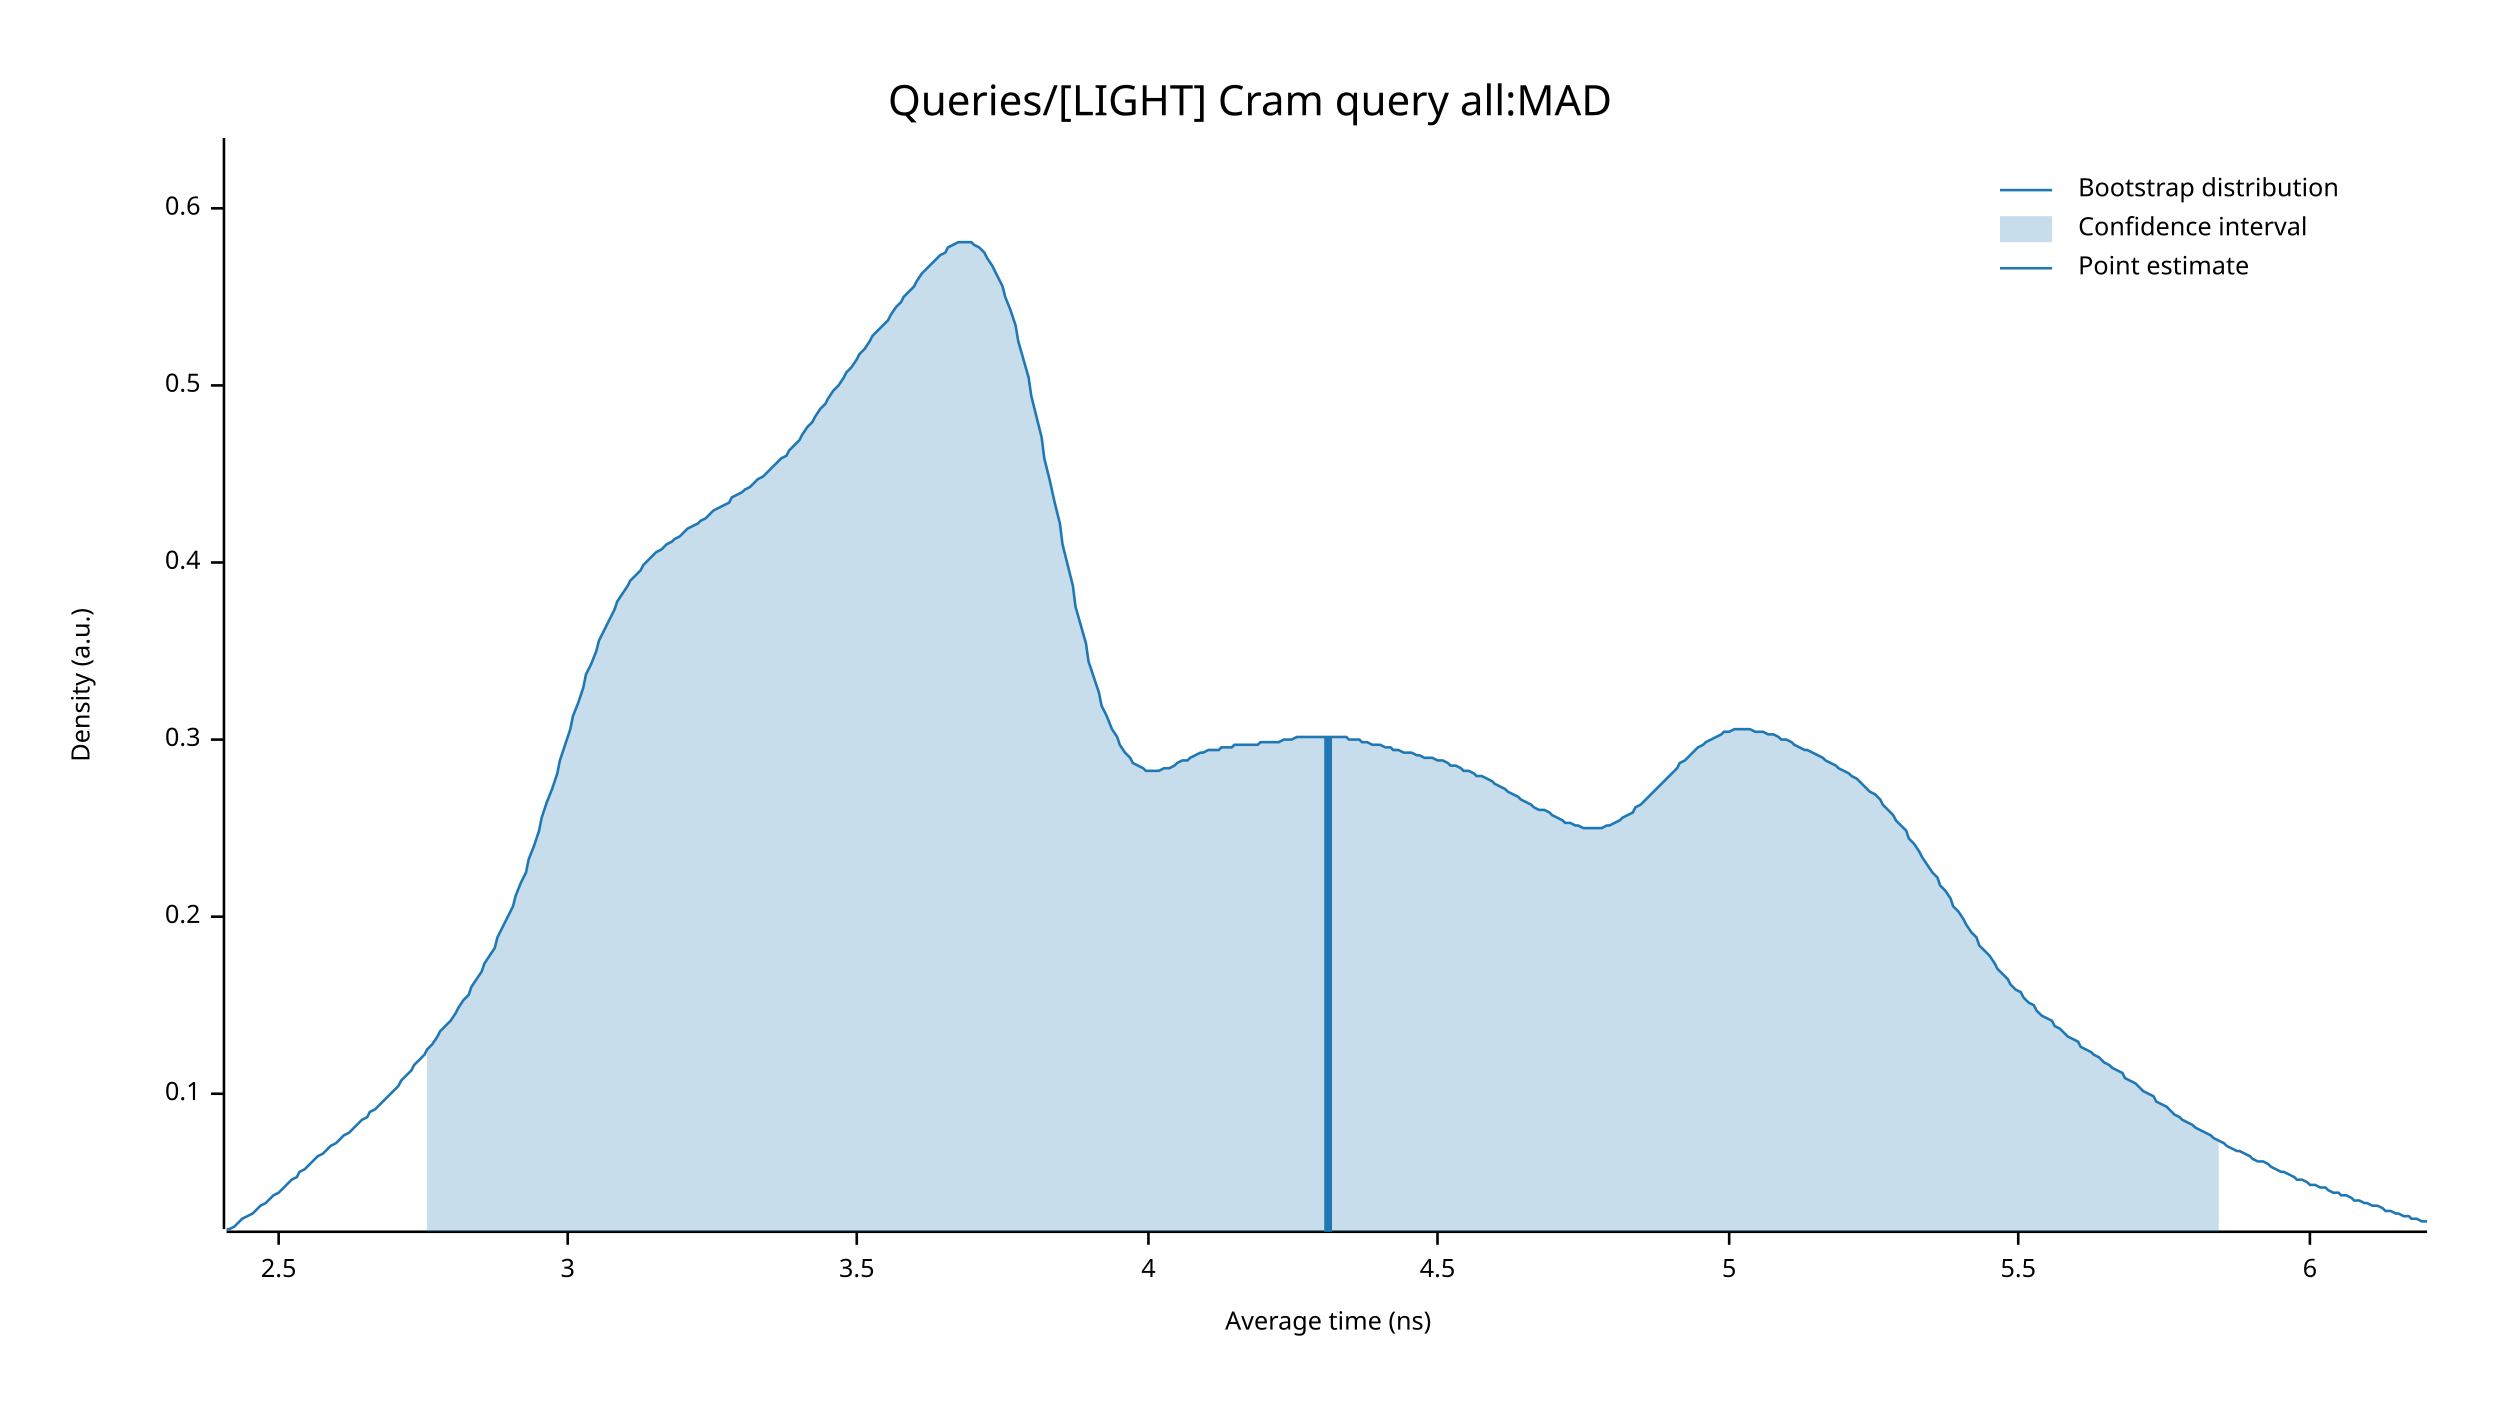
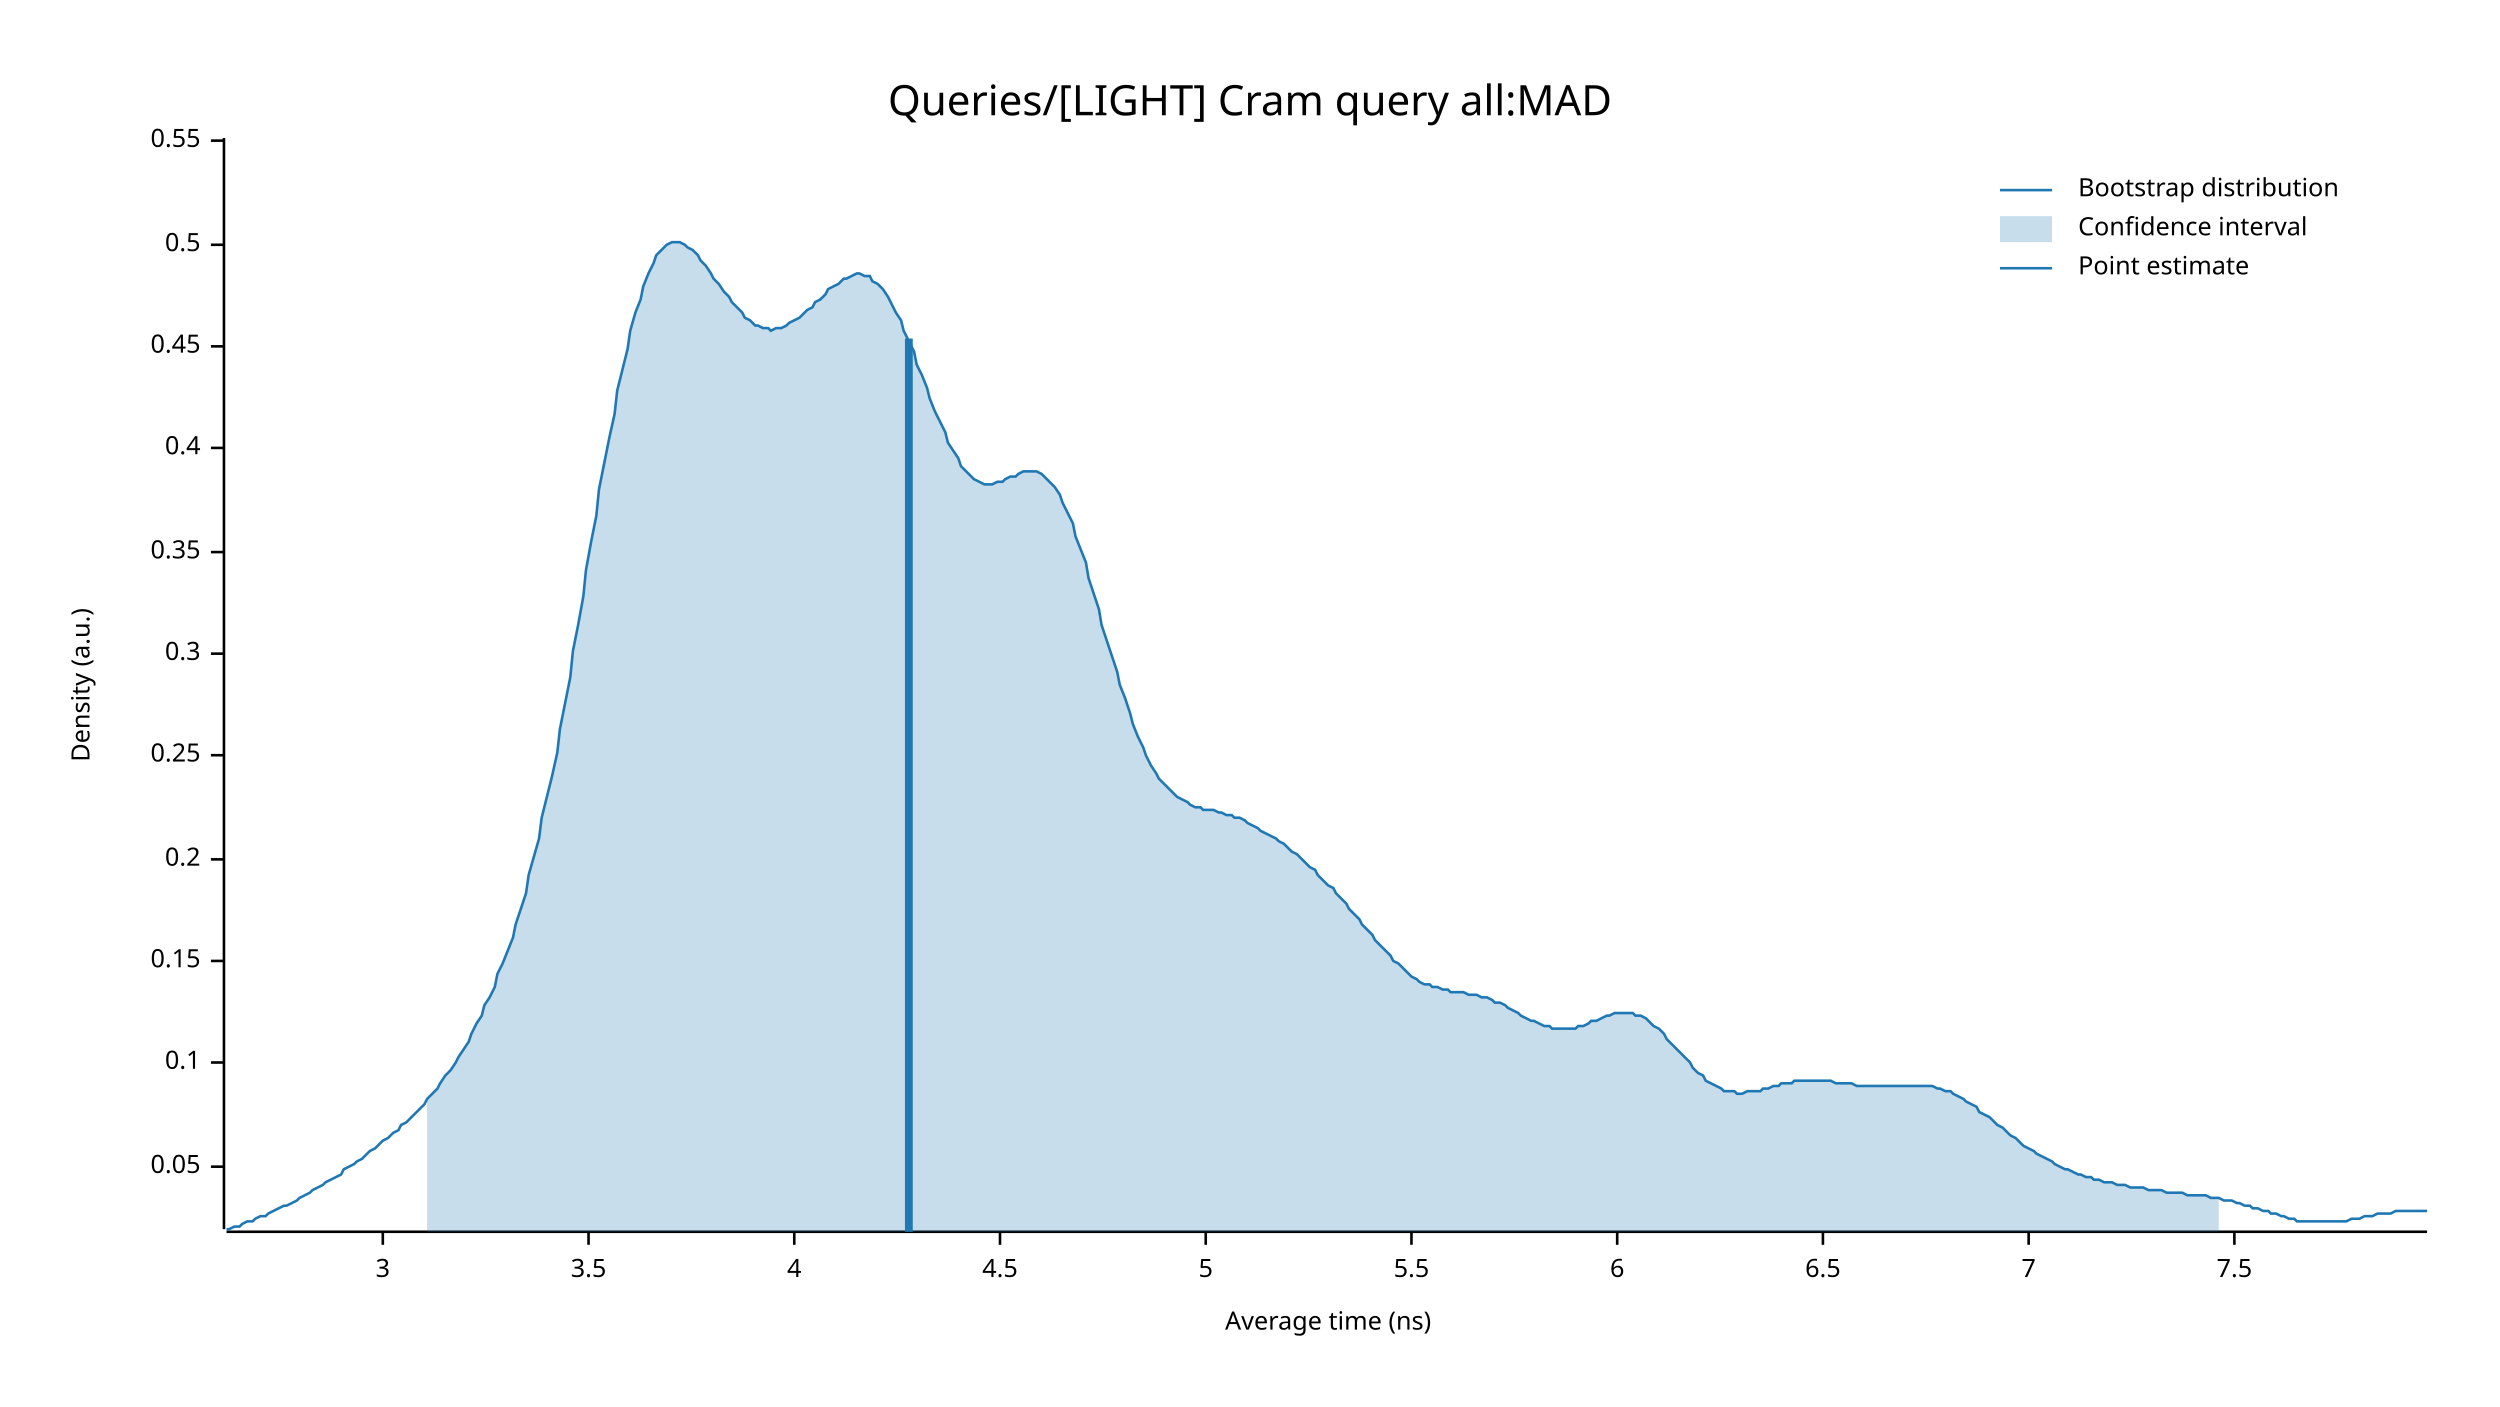
<svg xmlns="http://www.w3.org/2000/svg" width="960" height="540" viewBox="0 0 960 540">
  <text x="480" y="32" dy="0.76em" text-anchor="middle" font-family="sans-serif" font-size="16.129" opacity="1" fill="#000000">
Queries/[LIGHT] Cram query all:MAD
</text>
  <text x="27" y="263" dy="0.76em" text-anchor="middle" font-family="sans-serif" font-size="9.677" opacity="1" fill="#000000" transform="rotate(270, 27, 263)">
Density (a.u.)
</text>
  <text x="510" y="513" dy="-0.5ex" text-anchor="middle" font-family="sans-serif" font-size="9.677" opacity="1" fill="#000000">
Average time (ns)
</text>
  <polyline fill="none" opacity="1" stroke="#000000" stroke-width="1" points="86,53 86,472 " />
-   <text x="77" y="420" dy="0.5ex" text-anchor="end" font-family="sans-serif" font-size="9.677" opacity="1" fill="#000000">
+   <text x="77" y="448" dy="0.5ex" text-anchor="end" font-family="sans-serif" font-size="9.677" opacity="1" fill="#000000">
+ 0.05
+ </text>
+   <polyline fill="none" opacity="1" stroke="#000000" stroke-width="1" points="81,448 86,448 " />
+   <text x="77" y="408" dy="0.5ex" text-anchor="end" font-family="sans-serif" font-size="9.677" opacity="1" fill="#000000">
0.1
</text>
-   <polyline fill="none" opacity="1" stroke="#000000" stroke-width="1" points="81,420 86,420 " />
-   <text x="77" y="352" dy="0.5ex" text-anchor="end" font-family="sans-serif" font-size="9.677" opacity="1" fill="#000000">
+   <polyline fill="none" opacity="1" stroke="#000000" stroke-width="1" points="81,408 86,408 " />
+   <text x="77" y="369" dy="0.5ex" text-anchor="end" font-family="sans-serif" font-size="9.677" opacity="1" fill="#000000">
+ 0.15
+ </text>
+   <polyline fill="none" opacity="1" stroke="#000000" stroke-width="1" points="81,369 86,369 " />
+   <text x="77" y="330" dy="0.5ex" text-anchor="end" font-family="sans-serif" font-size="9.677" opacity="1" fill="#000000">
0.2
</text>
-   <polyline fill="none" opacity="1" stroke="#000000" stroke-width="1" points="81,352 86,352 " />
-   <text x="77" y="284" dy="0.5ex" text-anchor="end" font-family="sans-serif" font-size="9.677" opacity="1" fill="#000000">
+   <polyline fill="none" opacity="1" stroke="#000000" stroke-width="1" points="81,330 86,330 " />
+   <text x="77" y="290" dy="0.5ex" text-anchor="end" font-family="sans-serif" font-size="9.677" opacity="1" fill="#000000">
+ 0.25
+ </text>
+   <polyline fill="none" opacity="1" stroke="#000000" stroke-width="1" points="81,290 86,290 " />
+   <text x="77" y="251" dy="0.5ex" text-anchor="end" font-family="sans-serif" font-size="9.677" opacity="1" fill="#000000">
0.3
</text>
-   <polyline fill="none" opacity="1" stroke="#000000" stroke-width="1" points="81,284 86,284 " />
-   <text x="77" y="216" dy="0.5ex" text-anchor="end" font-family="sans-serif" font-size="9.677" opacity="1" fill="#000000">
+   <polyline fill="none" opacity="1" stroke="#000000" stroke-width="1" points="81,251 86,251 " />
+   <text x="77" y="212" dy="0.5ex" text-anchor="end" font-family="sans-serif" font-size="9.677" opacity="1" fill="#000000">
+ 0.35
+ </text>
+   <polyline fill="none" opacity="1" stroke="#000000" stroke-width="1" points="81,212 86,212 " />
+   <text x="77" y="172" dy="0.5ex" text-anchor="end" font-family="sans-serif" font-size="9.677" opacity="1" fill="#000000">
0.4
</text>
-   <polyline fill="none" opacity="1" stroke="#000000" stroke-width="1" points="81,216 86,216 " />
-   <text x="77" y="148" dy="0.5ex" text-anchor="end" font-family="sans-serif" font-size="9.677" opacity="1" fill="#000000">
+   <polyline fill="none" opacity="1" stroke="#000000" stroke-width="1" points="81,172 86,172 " />
+   <text x="77" y="133" dy="0.5ex" text-anchor="end" font-family="sans-serif" font-size="9.677" opacity="1" fill="#000000">
+ 0.45
+ </text>
+   <polyline fill="none" opacity="1" stroke="#000000" stroke-width="1" points="81,133 86,133 " />
+   <text x="77" y="94" dy="0.5ex" text-anchor="end" font-family="sans-serif" font-size="9.677" opacity="1" fill="#000000">
0.5
</text>
-   <polyline fill="none" opacity="1" stroke="#000000" stroke-width="1" points="81,148 86,148 " />
-   <text x="77" y="80" dy="0.5ex" text-anchor="end" font-family="sans-serif" font-size="9.677" opacity="1" fill="#000000">
- 0.6
+   <polyline fill="none" opacity="1" stroke="#000000" stroke-width="1" points="81,94 86,94 " />
+   <text x="77" y="54" dy="0.5ex" text-anchor="end" font-family="sans-serif" font-size="9.677" opacity="1" fill="#000000">
+ 0.55
</text>
-   <polyline fill="none" opacity="1" stroke="#000000" stroke-width="1" points="81,80 86,80 " />
+   <polyline fill="none" opacity="1" stroke="#000000" stroke-width="1" points="81,54 86,54 " />
  <polyline fill="none" opacity="1" stroke="#000000" stroke-width="1" points="87,473 932,473 " />
-   <text x="107" y="483" dy="0.76em" text-anchor="middle" font-family="sans-serif" font-size="9.677" opacity="1" fill="#000000">
- 2.5
- </text>
-   <polyline fill="none" opacity="1" stroke="#000000" stroke-width="1" points="107,473 107,478 " />
-   <text x="218" y="483" dy="0.76em" text-anchor="middle" font-family="sans-serif" font-size="9.677" opacity="1" fill="#000000">
+   <text x="147" y="483" dy="0.76em" text-anchor="middle" font-family="sans-serif" font-size="9.677" opacity="1" fill="#000000">
3
</text>
-   <polyline fill="none" opacity="1" stroke="#000000" stroke-width="1" points="218,473 218,478 " />
-   <text x="329" y="483" dy="0.76em" text-anchor="middle" font-family="sans-serif" font-size="9.677" opacity="1" fill="#000000">
+   <polyline fill="none" opacity="1" stroke="#000000" stroke-width="1" points="147,473 147,478 " />
+   <text x="226" y="483" dy="0.76em" text-anchor="middle" font-family="sans-serif" font-size="9.677" opacity="1" fill="#000000">
3.5
</text>
-   <polyline fill="none" opacity="1" stroke="#000000" stroke-width="1" points="329,473 329,478 " />
-   <text x="441" y="483" dy="0.76em" text-anchor="middle" font-family="sans-serif" font-size="9.677" opacity="1" fill="#000000">
+   <polyline fill="none" opacity="1" stroke="#000000" stroke-width="1" points="226,473 226,478 " />
+   <text x="305" y="483" dy="0.76em" text-anchor="middle" font-family="sans-serif" font-size="9.677" opacity="1" fill="#000000">
4
</text>
-   <polyline fill="none" opacity="1" stroke="#000000" stroke-width="1" points="441,473 441,478 " />
-   <text x="552" y="483" dy="0.76em" text-anchor="middle" font-family="sans-serif" font-size="9.677" opacity="1" fill="#000000">
+   <polyline fill="none" opacity="1" stroke="#000000" stroke-width="1" points="305,473 305,478 " />
+   <text x="384" y="483" dy="0.76em" text-anchor="middle" font-family="sans-serif" font-size="9.677" opacity="1" fill="#000000">
4.5
</text>
-   <polyline fill="none" opacity="1" stroke="#000000" stroke-width="1" points="552,473 552,478 " />
-   <text x="664" y="483" dy="0.76em" text-anchor="middle" font-family="sans-serif" font-size="9.677" opacity="1" fill="#000000">
+   <polyline fill="none" opacity="1" stroke="#000000" stroke-width="1" points="384,473 384,478 " />
+   <text x="463" y="483" dy="0.76em" text-anchor="middle" font-family="sans-serif" font-size="9.677" opacity="1" fill="#000000">
5
</text>
-   <polyline fill="none" opacity="1" stroke="#000000" stroke-width="1" points="664,473 664,478 " />
-   <text x="775" y="483" dy="0.76em" text-anchor="middle" font-family="sans-serif" font-size="9.677" opacity="1" fill="#000000">
+   <polyline fill="none" opacity="1" stroke="#000000" stroke-width="1" points="463,473 463,478 " />
+   <text x="542" y="483" dy="0.76em" text-anchor="middle" font-family="sans-serif" font-size="9.677" opacity="1" fill="#000000">
5.5
</text>
-   <polyline fill="none" opacity="1" stroke="#000000" stroke-width="1" points="775,473 775,478 " />
-   <text x="887" y="483" dy="0.76em" text-anchor="middle" font-family="sans-serif" font-size="9.677" opacity="1" fill="#000000">
+   <polyline fill="none" opacity="1" stroke="#000000" stroke-width="1" points="542,473 542,478 " />
+   <text x="621" y="483" dy="0.76em" text-anchor="middle" font-family="sans-serif" font-size="9.677" opacity="1" fill="#000000">
6
</text>
-   <polyline fill="none" opacity="1" stroke="#000000" stroke-width="1" points="887,473 887,478 " />
-   <polyline fill="none" opacity="1" stroke="#1F78B4" stroke-width="1" points="87,472 88,472 90,471 92,469 93,468 95,467 97,466 98,465 100,463 102,462 103,461 105,459 107,458 109,456 110,455 112,453 114,452 115,450 117,449 119,447 120,446 122,444 124,443 125,442 127,440 129,439 131,437 132,436 134,435 136,433 137,432 139,430 141,429 142,427 144,426 146,424 147,423 149,421 151,419 153,417 154,415 156,413 158,411 159,409 161,407 163,405 164,403 166,401 168,398 169,396 171,394 173,392 175,389 176,387 178,384 180,382 181,379 183,376 185,373 186,370 188,367 190,364 191,360 193,356 195,352 197,348 198,344 200,339 202,335 203,330 205,325 207,319 208,314 210,308 212,303 214,297 215,292 217,286 219,280 220,275 222,270 224,264 225,259 227,255 229,250 230,246 232,242 234,238 236,234 237,231 239,228 241,225 242,223 244,221 246,219 247,217 249,215 251,213 252,212 254,211 256,209 258,208 259,207 261,206 263,204 264,203 266,202 268,201 269,200 271,199 273,197 274,196 276,195 278,194 280,193 281,191 283,190 285,189 286,188 288,187 290,185 291,184 293,183 295,181 296,180 298,178 300,176 302,175 303,173 305,171 307,169 308,167 310,164 312,162 313,160 315,157 317,155 318,153 320,150 322,148 324,145 325,143 327,141 329,138 330,136 332,134 334,131 335,129 337,127 339,125 341,123 342,121 344,118 346,116 347,114 349,112 351,110 352,108 354,105 356,103 357,102 359,100 361,98 363,97 364,95 366,94 368,93 369,93 371,93 373,93 374,94 376,95 378,97 379,99 381,102 383,106 385,110 386,114 388,119 390,125 391,131 393,138 395,145 396,152 398,160 400,168 401,176 403,184 405,193 407,201 408,209 410,217 412,225 413,233 415,240 417,247 418,254 420,260 422,266 423,271 425,275 427,280 429,283 430,286 432,289 434,291 435,293 437,294 439,295 440,296 442,296 444,296 445,296 447,295 449,295 451,294 452,293 454,292 456,292 457,291 459,290 461,289 462,289 464,288 466,288 468,288 469,287 471,287 473,287 474,286 476,286 478,286 479,286 481,286 483,286 484,285 486,285 488,285 490,285 491,285 493,284 495,284 496,284 498,283 500,283 501,283 503,283 505,283 506,283 508,283 510,283 512,283 513,283 515,283 517,283 518,284 520,284 522,284 523,285 525,285 527,286 528,286 530,286 532,287 534,287 535,288 537,288 539,289 540,289 542,289 544,290 545,290 547,291 549,291 550,291 552,292 554,292 556,293 557,294 559,294 561,295 562,296 564,296 566,297 567,298 569,298 571,299 573,300 574,301 576,302 578,303 579,304 581,305 583,306 584,307 586,308 588,309 589,310 591,311 593,311 595,312 596,313 598,314 600,315 601,316 603,316 605,317 606,317 608,318 610,318 611,318 613,318 615,318 617,317 618,317 620,316 622,315 623,314 625,313 627,312 628,310 630,309 632,307 633,306 635,304 637,302 639,300 640,299 642,297 644,295 645,293 647,292 649,290 650,289 652,287 654,286 655,285 657,284 659,283 661,282 662,281 664,281 666,280 667,280 669,280 671,280 672,280 674,281 676,281 677,281 679,282 681,282 683,283 684,284 686,284 688,285 689,286 691,287 693,288 694,288 696,289 698,290 700,291 701,292 703,293 705,294 706,295 708,296 710,297 711,298 713,299 715,301 716,302 718,304 720,305 722,307 723,309 725,311 727,313 728,315 730,317 732,319 733,322 735,324 737,327 738,329 740,332 742,335 744,337 745,340 747,342 749,345 750,348 752,350 754,353 755,355 757,358 759,360 760,363 762,365 764,367 766,370 767,372 769,374 771,376 772,378 774,380 776,381 777,383 779,385 781,386 782,388 784,390 786,391 788,392 789,394 791,395 793,397 794,398 796,399 798,400 799,402 801,403 803,404 804,405 806,406 808,408 810,409 811,410 813,411 815,412 816,414 818,415 820,416 821,417 823,419 825,420 827,421 828,423 830,424 832,425 833,426 835,428 837,429 838,430 840,431 842,432 843,433 845,434 847,435 849,436 850,437 852,438 854,439 855,440 857,441 859,442 860,442 862,443 864,444 865,445 867,446 869,446 871,447 872,448 874,449 876,450 877,450 879,451 881,452 882,453 884,453 886,454 887,455 889,455 891,456 893,456 894,457 896,458 898,458 899,459 901,459 903,460 904,461 906,461 908,462 909,462 911,463 913,463 915,464 916,465 918,465 920,466 921,466 923,467 925,467 926,468 928,468 930,469 932,469 " />
-   <polygon opacity="0.25" fill="#1F78B4" points="164,403 166,401 168,398 169,396 171,394 173,392 175,389 176,387 178,384 180,382 181,379 183,376 185,373 186,370 188,367 190,364 191,360 193,356 195,352 197,348 198,344 200,339 202,335 203,330 205,325 207,319 208,314 210,308 212,303 214,297 215,292 217,286 219,280 220,275 222,270 224,264 225,259 227,255 229,250 230,246 232,242 234,238 236,234 237,231 239,228 241,225 242,223 244,221 246,219 247,217 249,215 251,213 252,212 254,211 256,209 258,208 259,207 261,206 263,204 264,203 266,202 268,201 269,200 271,199 273,197 274,196 276,195 278,194 280,193 281,191 283,190 285,189 286,188 288,187 290,185 291,184 293,183 295,181 296,180 298,178 300,176 302,175 303,173 305,171 307,169 308,167 310,164 312,162 313,160 315,157 317,155 318,153 320,150 322,148 324,145 325,143 327,141 329,138 330,136 332,134 334,131 335,129 337,127 339,125 341,123 342,121 344,118 346,116 347,114 349,112 351,110 352,108 354,105 356,103 357,102 359,100 361,98 363,97 364,95 366,94 368,93 369,93 371,93 373,93 374,94 376,95 378,97 379,99 381,102 383,106 385,110 386,114 388,119 390,125 391,131 393,138 395,145 396,152 398,160 400,168 401,176 403,184 405,193 407,201 408,209 410,217 412,225 413,233 415,240 417,247 418,254 420,260 422,266 423,271 425,275 427,280 429,283 430,286 432,289 434,291 435,293 437,294 439,295 440,296 442,296 444,296 445,296 447,295 449,295 451,294 452,293 454,292 456,292 457,291 459,290 461,289 462,289 464,288 466,288 468,288 469,287 471,287 473,287 474,286 476,286 478,286 479,286 481,286 483,286 484,285 486,285 488,285 490,285 491,285 493,284 495,284 496,284 498,283 500,283 501,283 503,283 505,283 506,283 508,283 510,283 512,283 513,283 515,283 517,283 518,284 520,284 522,284 523,285 525,285 527,286 528,286 530,286 532,287 534,287 535,288 537,288 539,289 540,289 542,289 544,290 545,290 547,291 549,291 550,291 552,292 554,292 556,293 557,294 559,294 561,295 562,296 564,296 566,297 567,298 569,298 571,299 573,300 574,301 576,302 578,303 579,304 581,305 583,306 584,307 586,308 588,309 589,310 591,311 593,311 595,312 596,313 598,314 600,315 601,316 603,316 605,317 606,317 608,318 610,318 611,318 613,318 615,318 617,317 618,317 620,316 622,315 623,314 625,313 627,312 628,310 630,309 632,307 633,306 635,304 637,302 639,300 640,299 642,297 644,295 645,293 647,292 649,290 650,289 652,287 654,286 655,285 657,284 659,283 661,282 662,281 664,281 666,280 667,280 669,280 671,280 672,280 674,281 676,281 677,281 679,282 681,282 683,283 684,284 686,284 688,285 689,286 691,287 693,288 694,288 696,289 698,290 700,291 701,292 703,293 705,294 706,295 708,296 710,297 711,298 713,299 715,301 716,302 718,304 720,305 722,307 723,309 725,311 727,313 728,315 730,317 732,319 733,322 735,324 737,327 738,329 740,332 742,335 744,337 745,340 747,342 749,345 750,348 752,350 754,353 755,355 757,358 759,360 760,363 762,365 764,367 766,370 767,372 769,374 771,376 772,378 774,380 776,381 777,383 779,385 781,386 782,388 784,390 786,391 788,392 789,394 791,395 793,397 794,398 796,399 798,400 799,402 801,403 803,404 804,405 806,406 808,408 810,409 811,410 813,411 815,412 816,414 818,415 820,416 821,417 823,419 825,420 827,421 828,423 830,424 832,425 833,426 835,428 837,429 838,430 840,431 842,432 843,433 845,434 847,435 849,436 850,437 852,438 852,473 164,473 " />
-   <polyline fill="none" opacity="1" stroke="#1F78B4" stroke-width="3" points="510,473 510,283 " />
+   <polyline fill="none" opacity="1" stroke="#000000" stroke-width="1" points="621,473 621,478 " />
+   <text x="700" y="483" dy="0.76em" text-anchor="middle" font-family="sans-serif" font-size="9.677" opacity="1" fill="#000000">
+ 6.5
+ </text>
+   <polyline fill="none" opacity="1" stroke="#000000" stroke-width="1" points="700,473 700,478 " />
+   <text x="779" y="483" dy="0.76em" text-anchor="middle" font-family="sans-serif" font-size="9.677" opacity="1" fill="#000000">
+ 7
+ </text>
+   <polyline fill="none" opacity="1" stroke="#000000" stroke-width="1" points="779,473 779,478 " />
+   <text x="858" y="483" dy="0.76em" text-anchor="middle" font-family="sans-serif" font-size="9.677" opacity="1" fill="#000000">
+ 7.5
+ </text>
+   <polyline fill="none" opacity="1" stroke="#000000" stroke-width="1" points="858,473 858,478 " />
+   <polyline fill="none" opacity="1" stroke="#1F78B4" stroke-width="1" points="87,472 88,472 90,471 92,471 93,470 95,469 97,469 98,468 100,467 102,467 103,466 105,465 107,464 109,463 110,463 112,462 114,461 115,460 117,459 119,458 120,457 122,456 124,455 125,454 127,453 129,452 131,451 132,449 134,448 136,447 137,446 139,445 141,443 142,442 144,441 146,439 147,438 149,437 151,435 153,434 154,432 156,431 158,429 159,428 161,426 163,424 164,422 166,420 168,418 169,416 171,413 173,411 175,408 176,406 178,403 180,400 181,397 183,393 185,390 186,386 188,383 190,379 191,374 193,370 195,365 197,360 198,355 200,349 202,343 203,336 205,329 207,322 208,314 210,306 212,298 214,289 215,280 217,270 219,260 220,250 222,240 224,229 225,219 227,208 229,198 230,188 232,178 234,168 236,159 237,150 239,142 241,134 242,127 244,120 246,115 247,110 249,105 251,101 252,98 254,96 256,94 258,93 259,93 261,93 263,94 264,95 266,96 268,98 269,100 271,102 273,105 274,107 276,109 278,112 280,114 281,116 283,118 285,120 286,122 288,123 290,125 291,125 293,126 295,126 296,127 298,126 300,126 302,125 303,124 305,123 307,122 308,121 310,119 312,118 313,116 315,115 317,113 318,111 320,110 322,109 324,107 325,107 327,106 329,105 330,105 332,106 334,106 335,108 337,109 339,111 341,114 342,116 344,120 346,123 347,127 349,131 351,135 352,140 354,144 356,149 357,153 359,158 361,162 363,166 364,170 366,173 368,176 369,179 371,181 373,183 374,184 376,185 378,186 379,186 381,186 383,185 385,185 386,184 388,183 390,183 391,182 393,181 395,181 396,181 398,181 400,182 401,183 403,185 405,187 407,190 408,193 410,197 412,201 413,206 415,211 417,216 418,222 420,228 422,234 423,240 425,246 427,252 429,258 430,263 432,268 434,274 435,278 437,283 439,287 440,290 442,294 444,297 445,299 447,301 449,303 451,305 452,306 454,307 456,308 457,309 459,310 461,310 462,311 464,311 466,311 468,312 469,312 471,313 473,313 474,314 476,314 478,315 479,316 481,317 483,318 484,319 486,320 488,321 490,322 491,323 493,324 495,326 496,327 498,328 500,330 501,331 503,333 505,334 506,336 508,338 510,340 512,341 513,343 515,345 517,347 518,349 520,351 522,353 523,355 525,357 527,359 528,361 530,363 532,365 534,367 535,369 537,370 539,372 540,373 542,375 544,376 545,377 547,378 549,378 550,379 552,379 554,380 556,380 557,381 559,381 561,381 562,381 564,382 566,382 567,382 569,383 571,383 573,384 574,385 576,385 578,386 579,387 581,388 583,389 584,390 586,391 588,392 589,392 591,393 593,394 595,394 596,395 598,395 600,395 601,395 603,395 605,395 606,394 608,394 610,393 611,392 613,392 615,391 617,390 618,390 620,389 622,389 623,389 625,389 627,389 628,390 630,390 632,391 633,392 635,394 637,395 639,397 640,399 642,401 644,403 645,404 647,406 649,408 650,410 652,412 654,413 655,415 657,416 659,417 661,418 662,419 664,419 666,419 667,420 669,420 671,419 672,419 674,419 676,419 677,418 679,418 681,417 683,417 684,416 686,416 688,416 689,415 691,415 693,415 694,415 696,415 698,415 700,415 701,415 703,415 705,416 706,416 708,416 710,416 711,416 713,417 715,417 716,417 718,417 720,417 722,417 723,417 725,417 727,417 728,417 730,417 732,417 733,417 735,417 737,417 738,417 740,417 742,417 744,418 745,418 747,419 749,419 750,420 752,421 754,422 755,423 757,424 759,425 760,427 762,428 764,429 766,431 767,432 769,433 771,435 772,436 774,437 776,439 777,440 779,441 781,442 782,443 784,444 786,445 788,446 789,447 791,448 793,449 794,449 796,450 798,451 799,451 801,452 803,452 804,453 806,453 808,454 810,454 811,454 813,455 815,455 816,455 818,456 820,456 821,456 823,456 825,457 827,457 828,457 830,457 832,458 833,458 835,458 837,458 838,458 840,459 842,459 843,459 845,459 847,459 849,460 850,460 852,460 854,461 855,461 857,461 859,462 860,462 862,463 864,463 865,464 867,464 869,465 871,465 872,466 874,466 876,467 877,467 879,468 881,468 882,469 884,469 886,469 887,469 889,469 891,469 893,469 894,469 896,469 898,469 899,469 901,469 903,468 904,468 906,468 908,467 909,467 911,467 913,466 915,466 916,466 918,466 920,465 921,465 923,465 925,465 926,465 928,465 930,465 932,465 " />
+   <polygon opacity="0.25" fill="#1F78B4" points="164,422 166,420 168,418 169,416 171,413 173,411 175,408 176,406 178,403 180,400 181,397 183,393 185,390 186,386 188,383 190,379 191,374 193,370 195,365 197,360 198,355 200,349 202,343 203,336 205,329 207,322 208,314 210,306 212,298 214,289 215,280 217,270 219,260 220,250 222,240 224,229 225,219 227,208 229,198 230,188 232,178 234,168 236,159 237,150 239,142 241,134 242,127 244,120 246,115 247,110 249,105 251,101 252,98 254,96 256,94 258,93 259,93 261,93 263,94 264,95 266,96 268,98 269,100 271,102 273,105 274,107 276,109 278,112 280,114 281,116 283,118 285,120 286,122 288,123 290,125 291,125 293,126 295,126 296,127 298,126 300,126 302,125 303,124 305,123 307,122 308,121 310,119 312,118 313,116 315,115 317,113 318,111 320,110 322,109 324,107 325,107 327,106 329,105 330,105 332,106 334,106 335,108 337,109 339,111 341,114 342,116 344,120 346,123 347,127 349,131 351,135 352,140 354,144 356,149 357,153 359,158 361,162 363,166 364,170 366,173 368,176 369,179 371,181 373,183 374,184 376,185 378,186 379,186 381,186 383,185 385,185 386,184 388,183 390,183 391,182 393,181 395,181 396,181 398,181 400,182 401,183 403,185 405,187 407,190 408,193 410,197 412,201 413,206 415,211 417,216 418,222 420,228 422,234 423,240 425,246 427,252 429,258 430,263 432,268 434,274 435,278 437,283 439,287 440,290 442,294 444,297 445,299 447,301 449,303 451,305 452,306 454,307 456,308 457,309 459,310 461,310 462,311 464,311 466,311 468,312 469,312 471,313 473,313 474,314 476,314 478,315 479,316 481,317 483,318 484,319 486,320 488,321 490,322 491,323 493,324 495,326 496,327 498,328 500,330 501,331 503,333 505,334 506,336 508,338 510,340 512,341 513,343 515,345 517,347 518,349 520,351 522,353 523,355 525,357 527,359 528,361 530,363 532,365 534,367 535,369 537,370 539,372 540,373 542,375 544,376 545,377 547,378 549,378 550,379 552,379 554,380 556,380 557,381 559,381 561,381 562,381 564,382 566,382 567,382 569,383 571,383 573,384 574,385 576,385 578,386 579,387 581,388 583,389 584,390 586,391 588,392 589,392 591,393 593,394 595,394 596,395 598,395 600,395 601,395 603,395 605,395 606,394 608,394 610,393 611,392 613,392 615,391 617,390 618,390 620,389 622,389 623,389 625,389 627,389 628,390 630,390 632,391 633,392 635,394 637,395 639,397 640,399 642,401 644,403 645,404 647,406 649,408 650,410 652,412 654,413 655,415 657,416 659,417 661,418 662,419 664,419 666,419 667,420 669,420 671,419 672,419 674,419 676,419 677,418 679,418 681,417 683,417 684,416 686,416 688,416 689,415 691,415 693,415 694,415 696,415 698,415 700,415 701,415 703,415 705,416 706,416 708,416 710,416 711,416 713,417 715,417 716,417 718,417 720,417 722,417 723,417 725,417 727,417 728,417 730,417 732,417 733,417 735,417 737,417 738,417 740,417 742,417 744,418 745,418 747,419 749,419 750,420 752,421 754,422 755,423 757,424 759,425 760,427 762,428 764,429 766,431 767,432 769,433 771,435 772,436 774,437 776,439 777,440 779,441 781,442 782,443 784,444 786,445 788,446 789,447 791,448 793,449 794,449 796,450 798,451 799,451 801,452 803,452 804,453 806,453 808,454 810,454 811,454 813,455 815,455 816,455 818,456 820,456 821,456 823,456 825,457 827,457 828,457 830,457 832,458 833,458 835,458 837,458 838,458 840,459 842,459 843,459 845,459 847,459 849,460 850,460 852,460 852,473 164,473 " />
+   <polyline fill="none" opacity="1" stroke="#1F78B4" stroke-width="3" points="349,473 349,130 " />
  <text x="798" y="68" dy="0.76em" text-anchor="start" font-family="sans-serif" font-size="9.677" opacity="1" fill="#000000">
Bootstrap distribution
</text>
  <text x="798" y="83" dy="0.76em" text-anchor="start" font-family="sans-serif" font-size="9.677" opacity="1" fill="#000000">
Confidence interval
</text>
  <text x="798" y="98" dy="0.76em" text-anchor="start" font-family="sans-serif" font-size="9.677" opacity="1" fill="#000000">
Point estimate
</text>
  <polyline fill="none" opacity="1" stroke="#1F78B4" stroke-width="1" points="768,73 788,73 " />
  <rect x="768" y="83" width="20" height="10" opacity="0.25" fill="#1F78B4" stroke="none" />
  <polyline fill="none" opacity="1" stroke="#1F78B4" stroke-width="1" points="768,103 788,103 " />
</svg>
